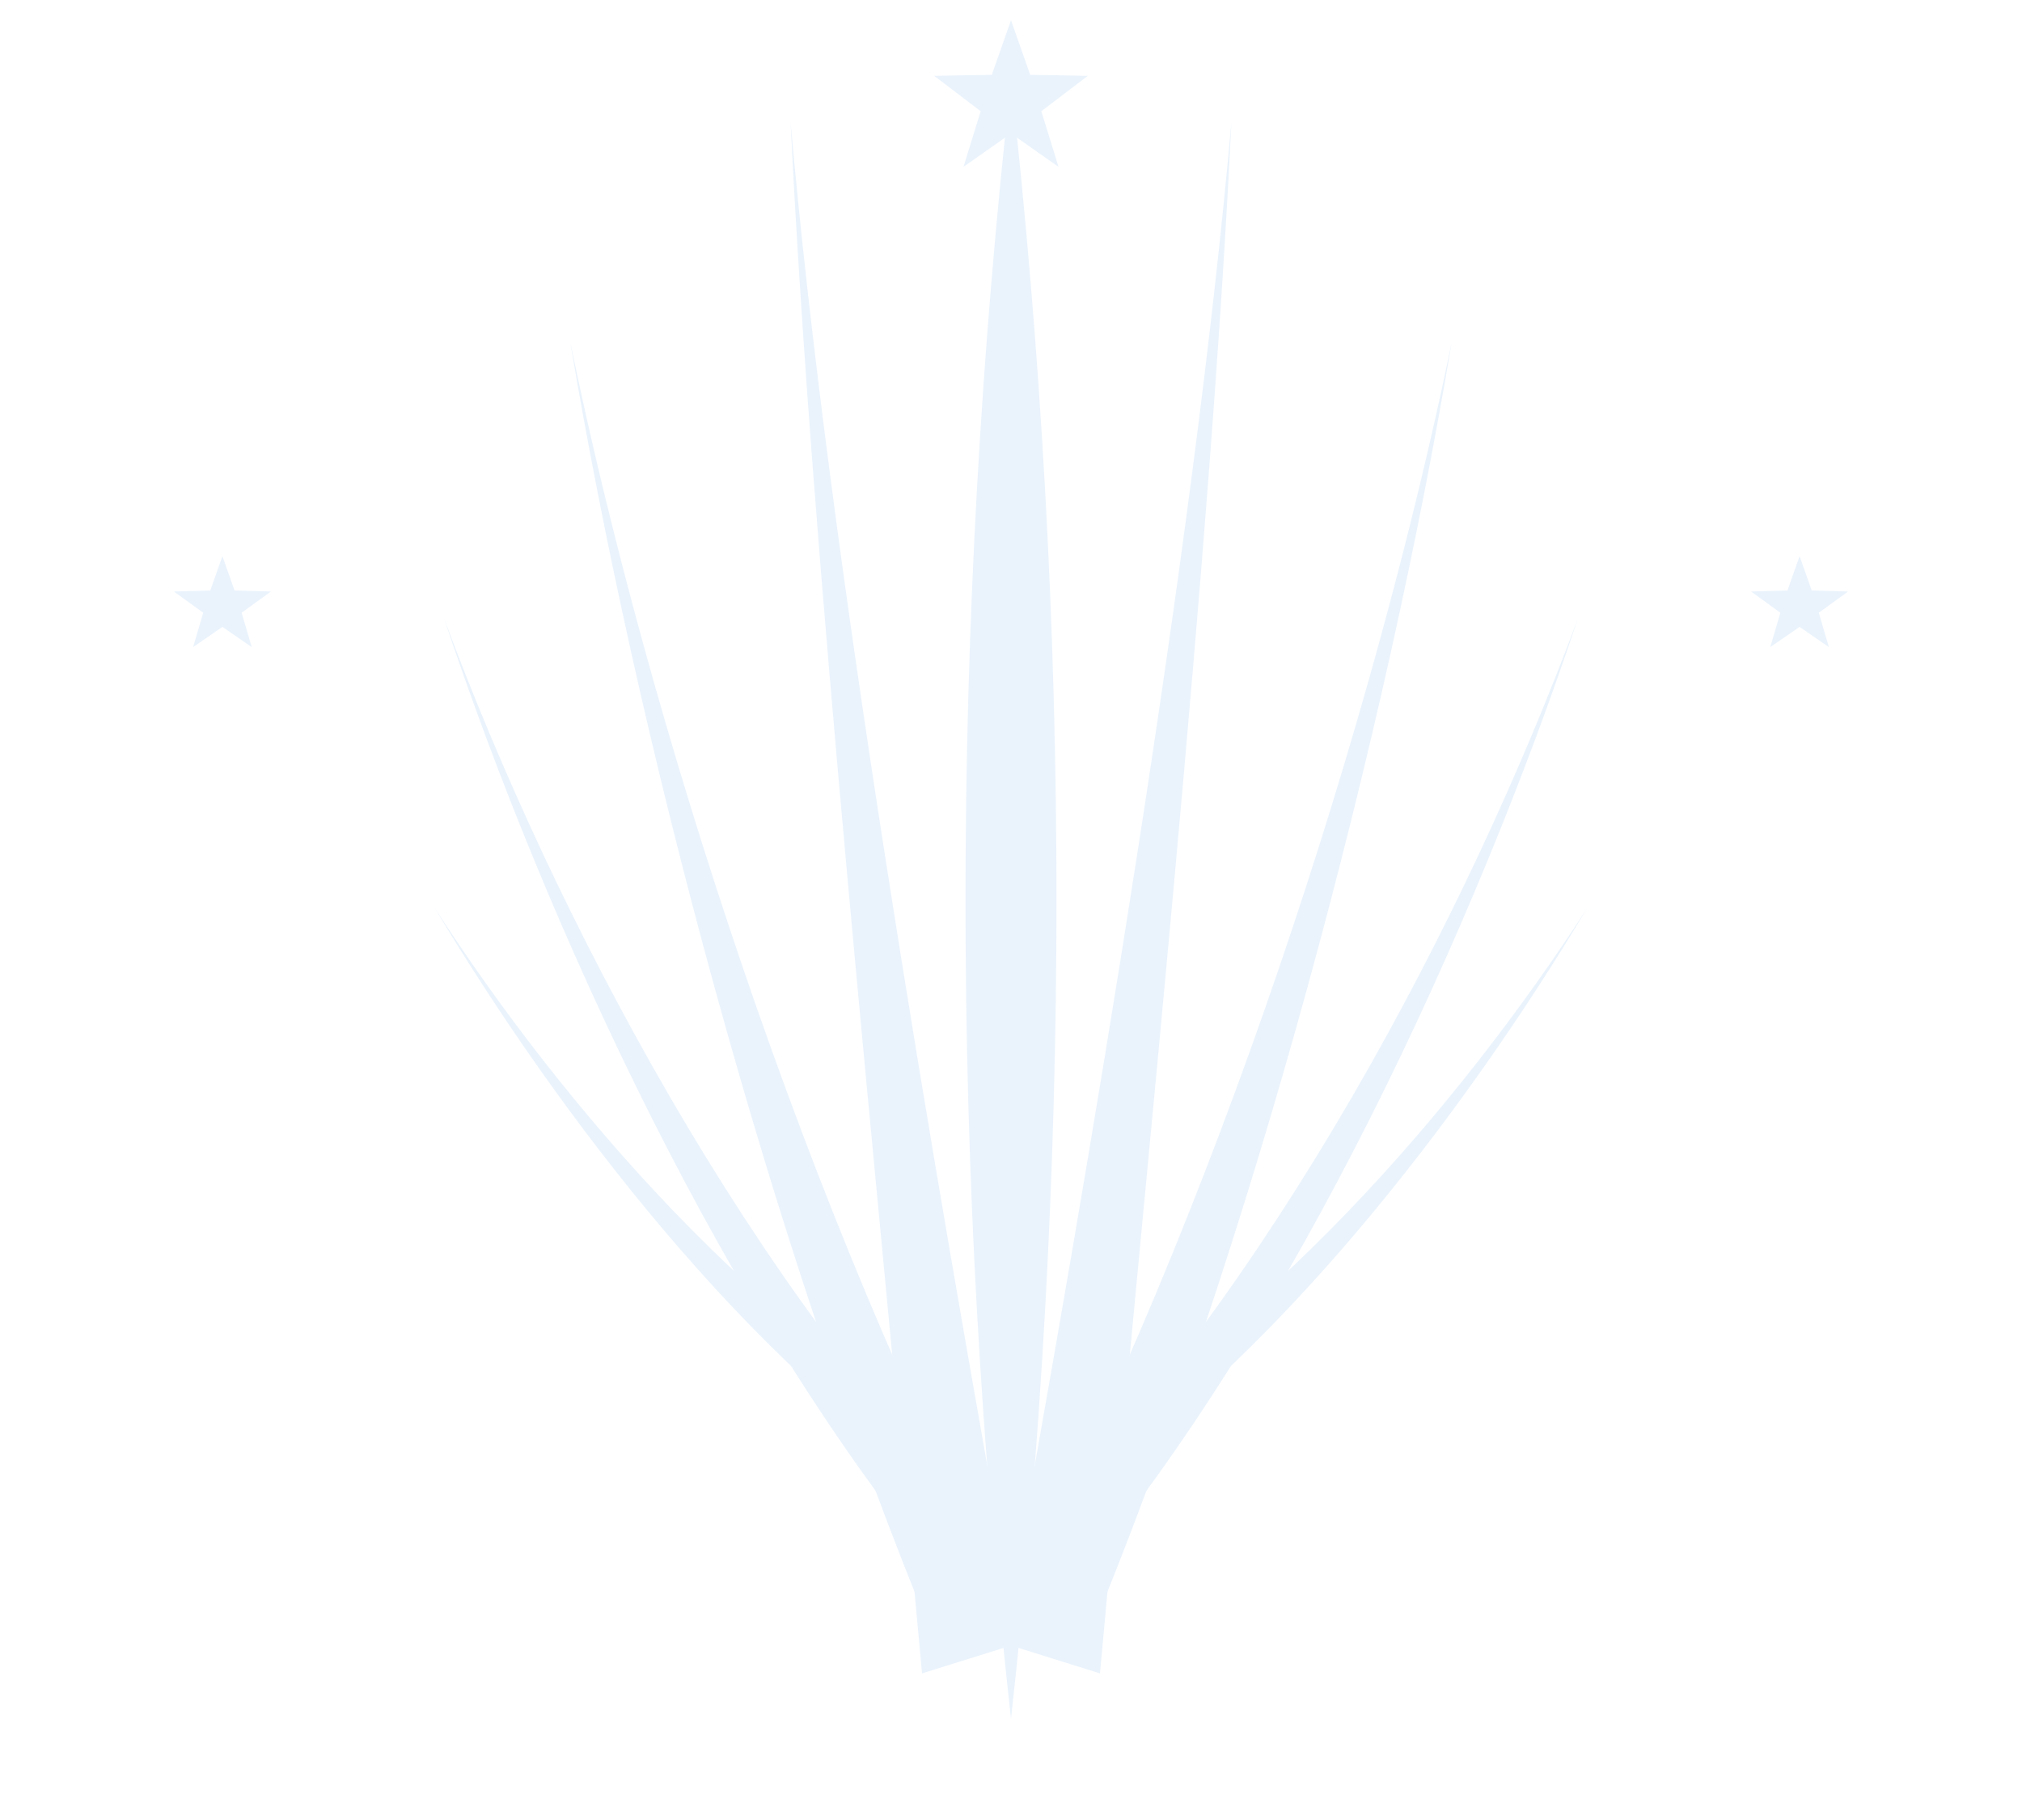
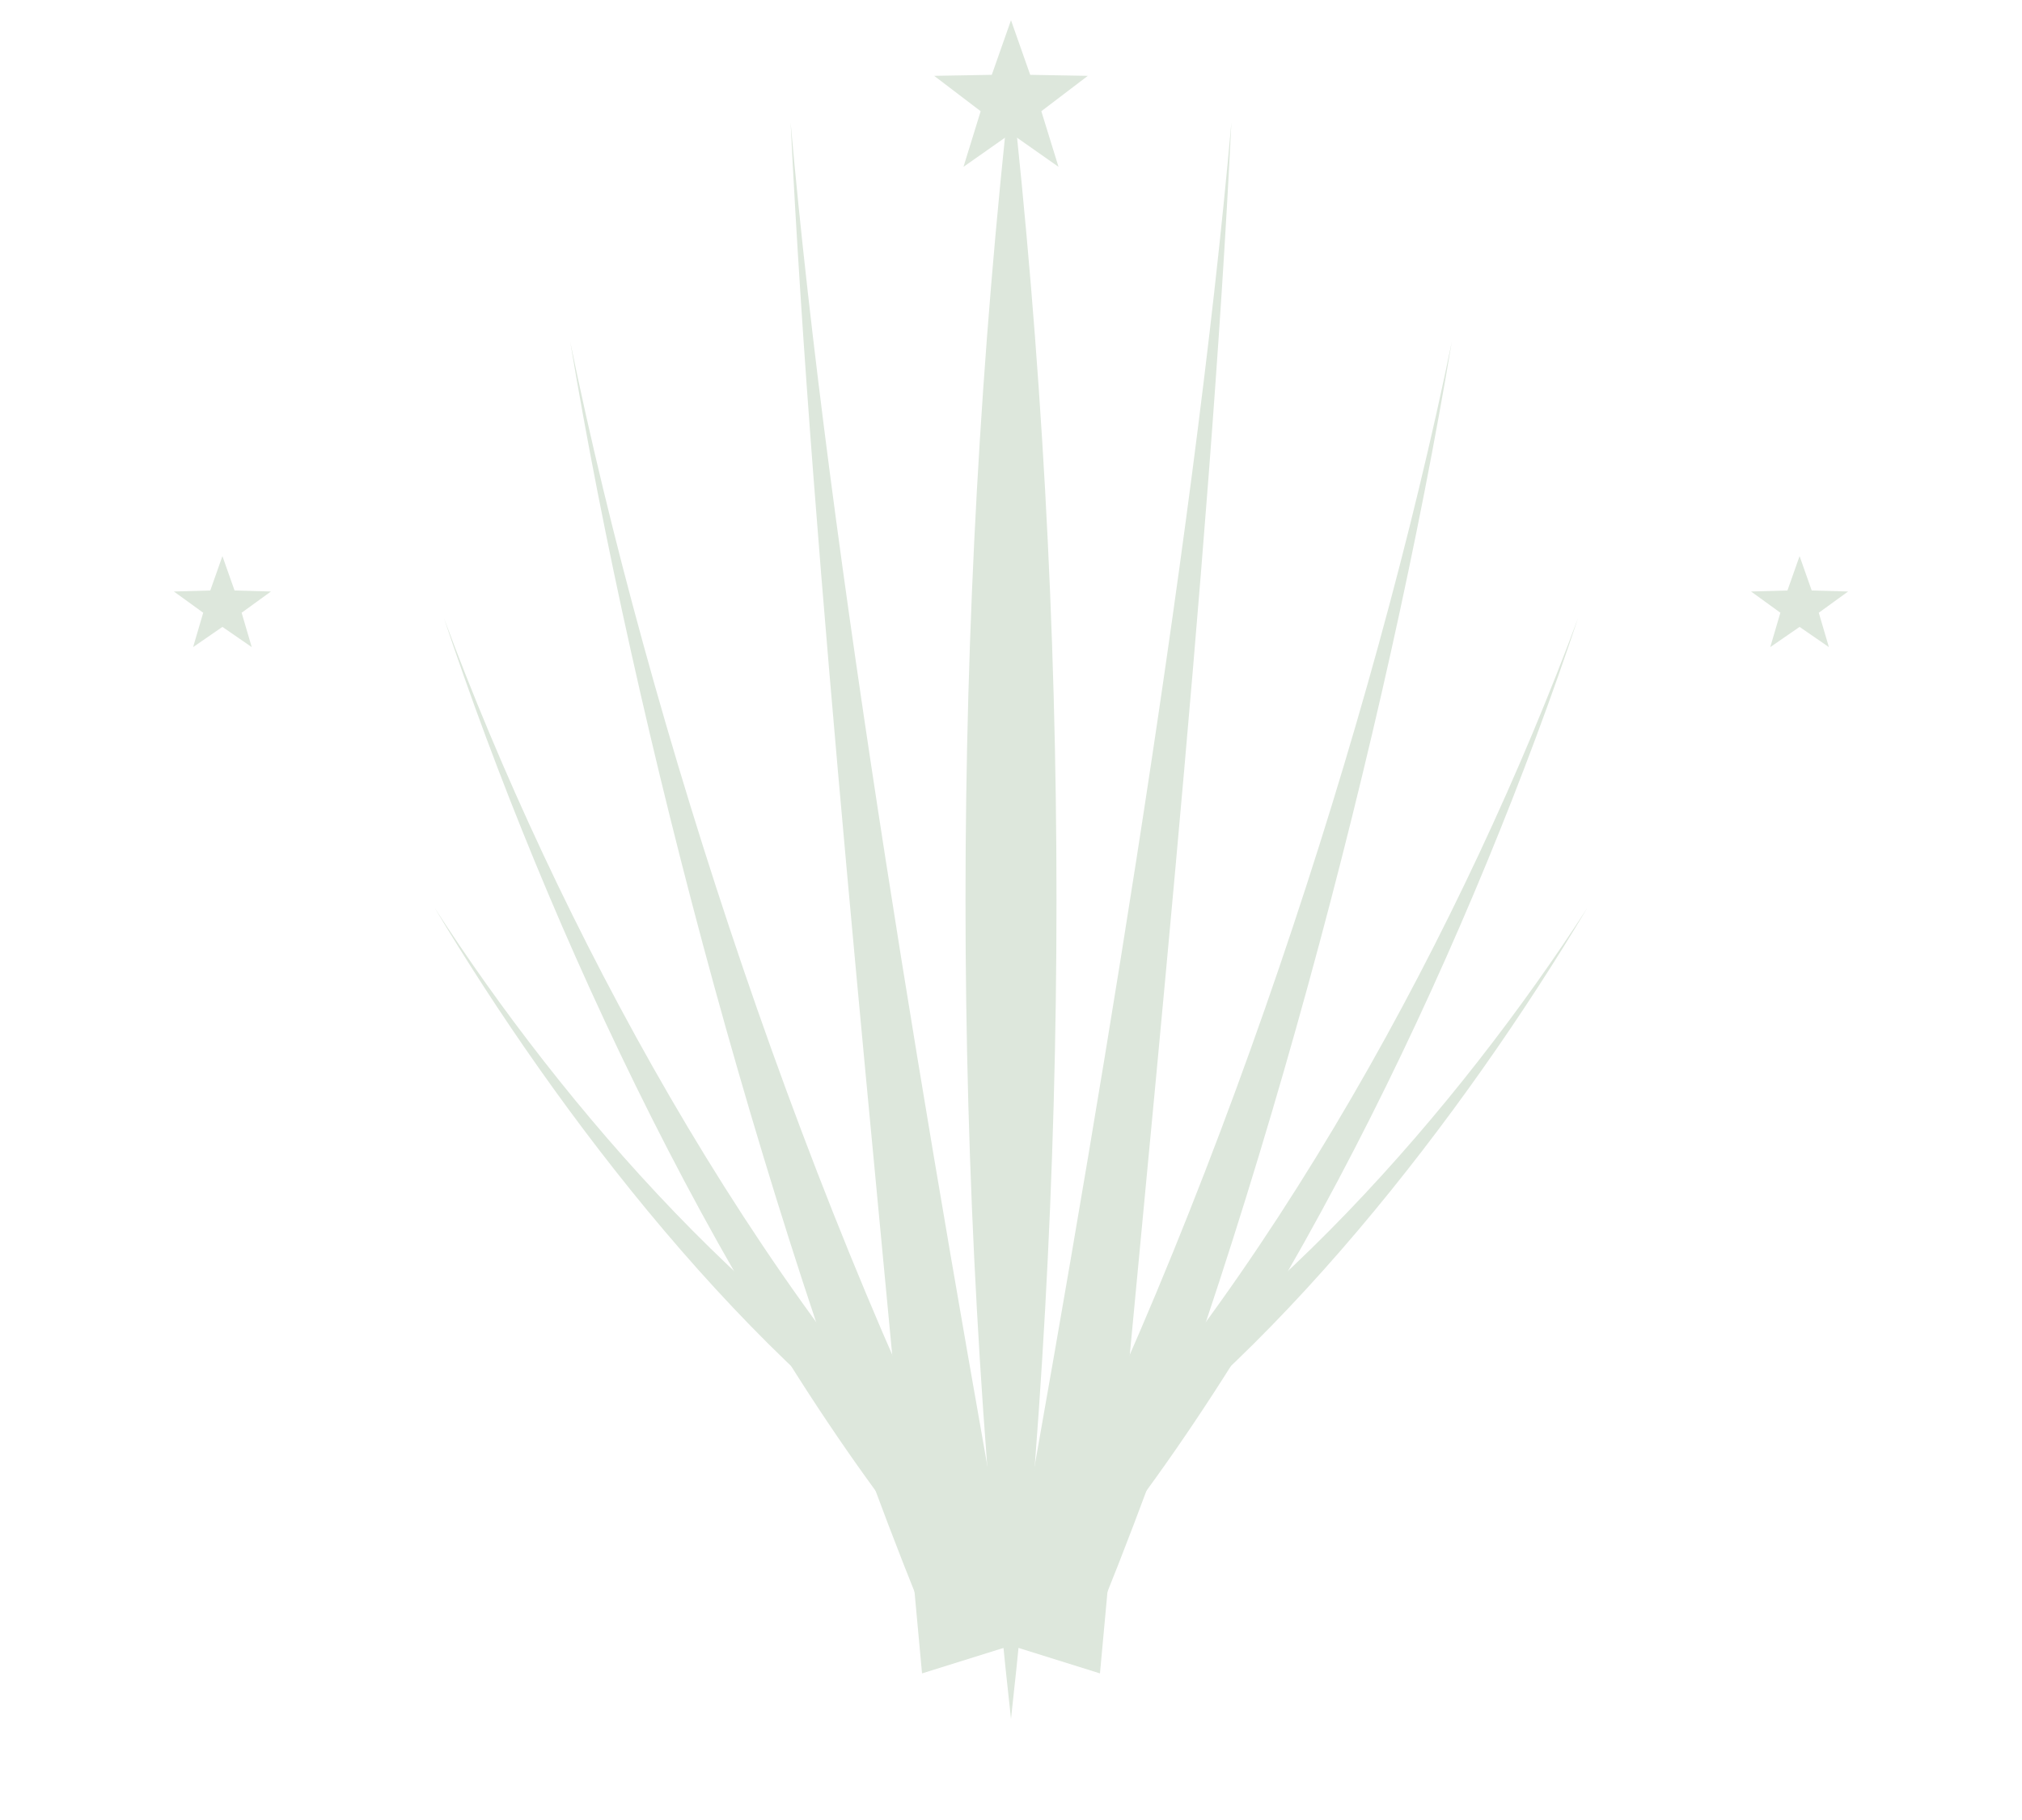
<svg xmlns="http://www.w3.org/2000/svg" width="480" height="432" viewBox="0 0 200 180">
-   <g fill="#eaf3fc" stroke="#eaf3fc" stroke-width="2.6" stroke-linecap="round" stroke-linejoin="round">
+   <g fill="#dde7dc" stroke="#dde7dc" stroke-width="2.6" stroke-linecap="round" stroke-linejoin="round">
    <path d="M100 8 C106 62 106 116 100 170 C94 116 94 62 100 8 Z" stroke-width="0" />
    <path d="M100.8 162.5 C91.9 113.3 82.0 55.0 78.2 12.1 C80.3 55.5 86.6 115.0 91.2 165.5 Z" stroke-width="0" />
    <path d="M108.8 165.5 C113.4 115.0 119.7 55.5 121.8 12.1 C118.0 55.0 108.1 113.3 99.2 162.5 Z" stroke-width="0" />
    <path d="M99.6 157.8 C79.9 120.2 64.1 71.3 56.4 33.8 C62.8 72.1 76.0 122.7 92.4 162.2 Z" stroke-width="0" />
    <path d="M107.6 162.2 C124.0 122.7 137.2 72.1 143.6 33.8 C135.9 71.3 120.1 120.2 100.4 157.8 Z" stroke-width="0" />
    <path d="M98.4 151.6 C74.5 127.8 54.9 90.8 43.9 61.1 C54.1 91.7 71.9 130.5 93.6 156.4 Z" stroke-width="0" />
    <path d="M106.4 156.4 C128.1 130.5 145.9 91.7 156.1 61.1 C145.1 90.8 125.5 127.8 101.6 151.6 Z" stroke-width="0" />
    <path d="M97.3 143.7 C75.6 132.6 55.6 109.3 43.0 89.8 C55.2 110.2 74.1 135.0 94.7 148.3 Z" stroke-width="0" />
    <path d="M105.3 148.3 C125.9 135.0 144.8 110.2 157.0 89.8 C144.4 109.3 124.4 132.6 102.7 143.7 Z" stroke-width="0" />
    <path d="M100.0 2.0 L101.9 7.4 L107.6 7.5 L103.0 11.0 L104.7 16.5 L100.0 13.2 L95.3 16.5 L97.0 11.0 L92.4 7.5 L98.1 7.4 Z" stroke-width="0" />
    <path d="M22.0 55.0 L23.2 58.4 L26.8 58.5 L23.9 60.6 L24.9 64.0 L22.0 62.0 L19.1 64.0 L20.1 60.6 L17.2 58.5 L20.8 58.4 Z" stroke-width="0" />
    <path d="M178.0 55.0 L179.2 58.4 L182.8 58.5 L179.9 60.6 L180.9 64.0 L178.0 62.0 L175.1 64.0 L176.1 60.6 L173.2 58.5 L176.8 58.4 Z" stroke-width="0" />
  </g>
</svg>
